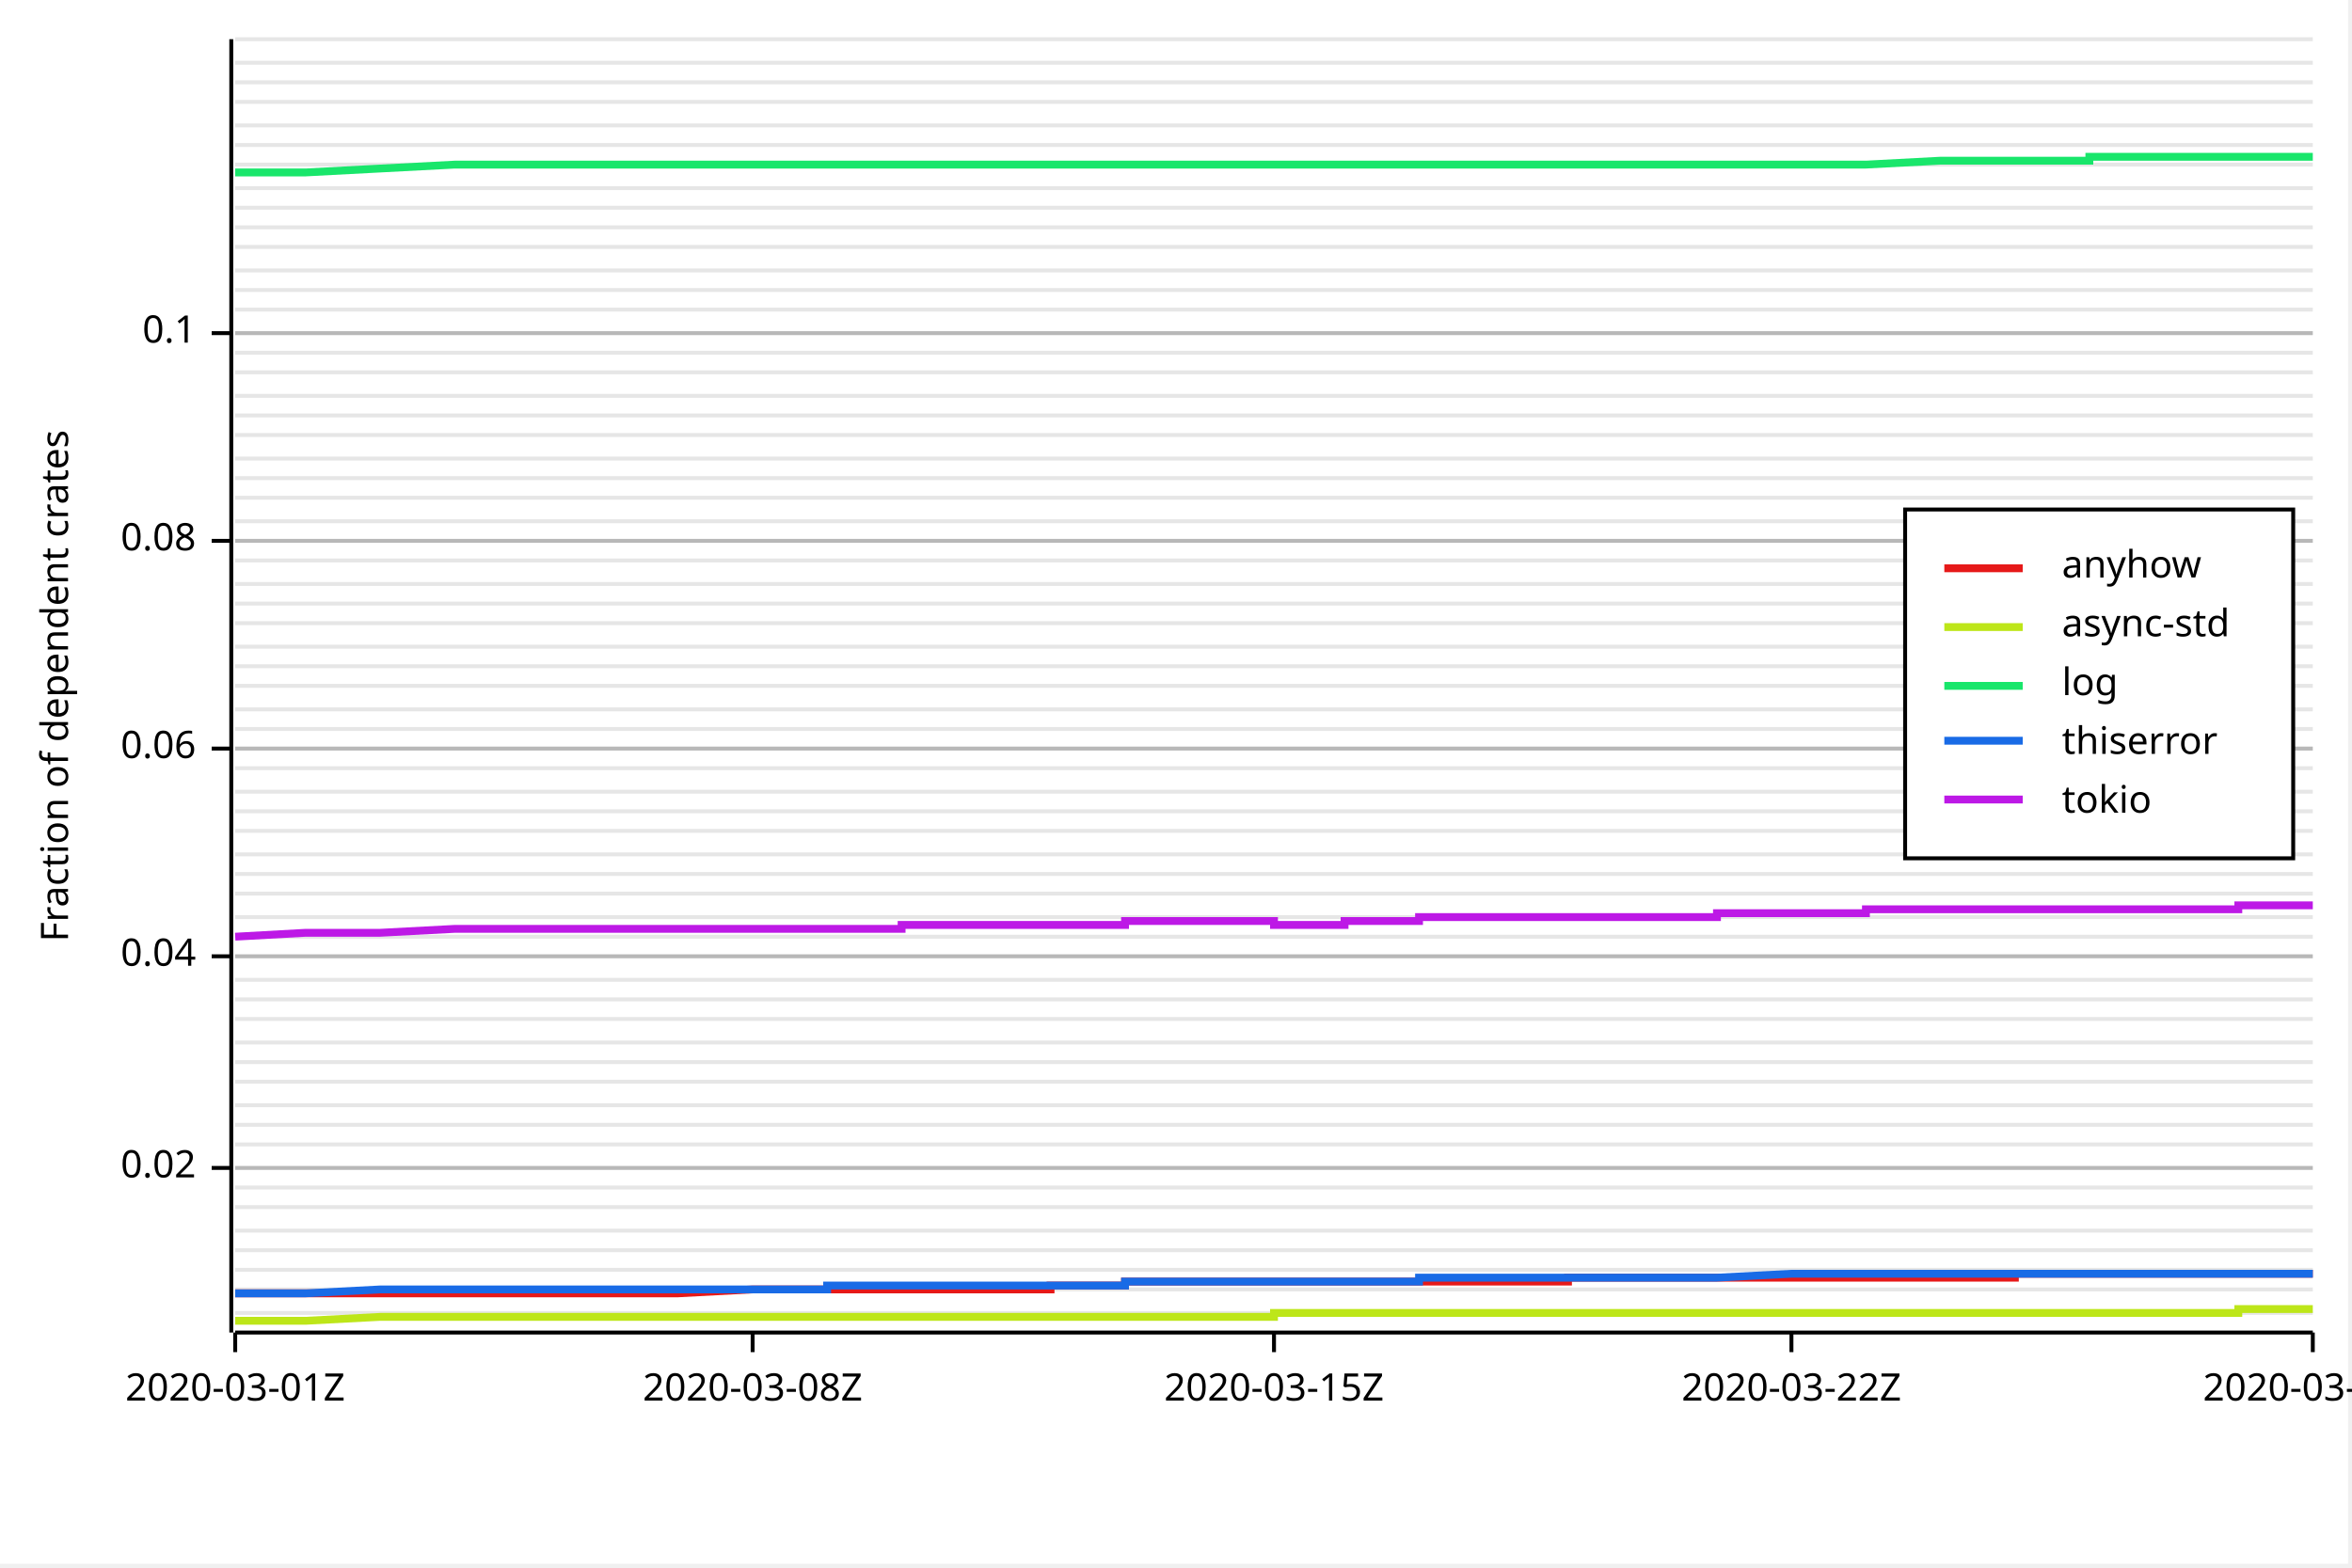
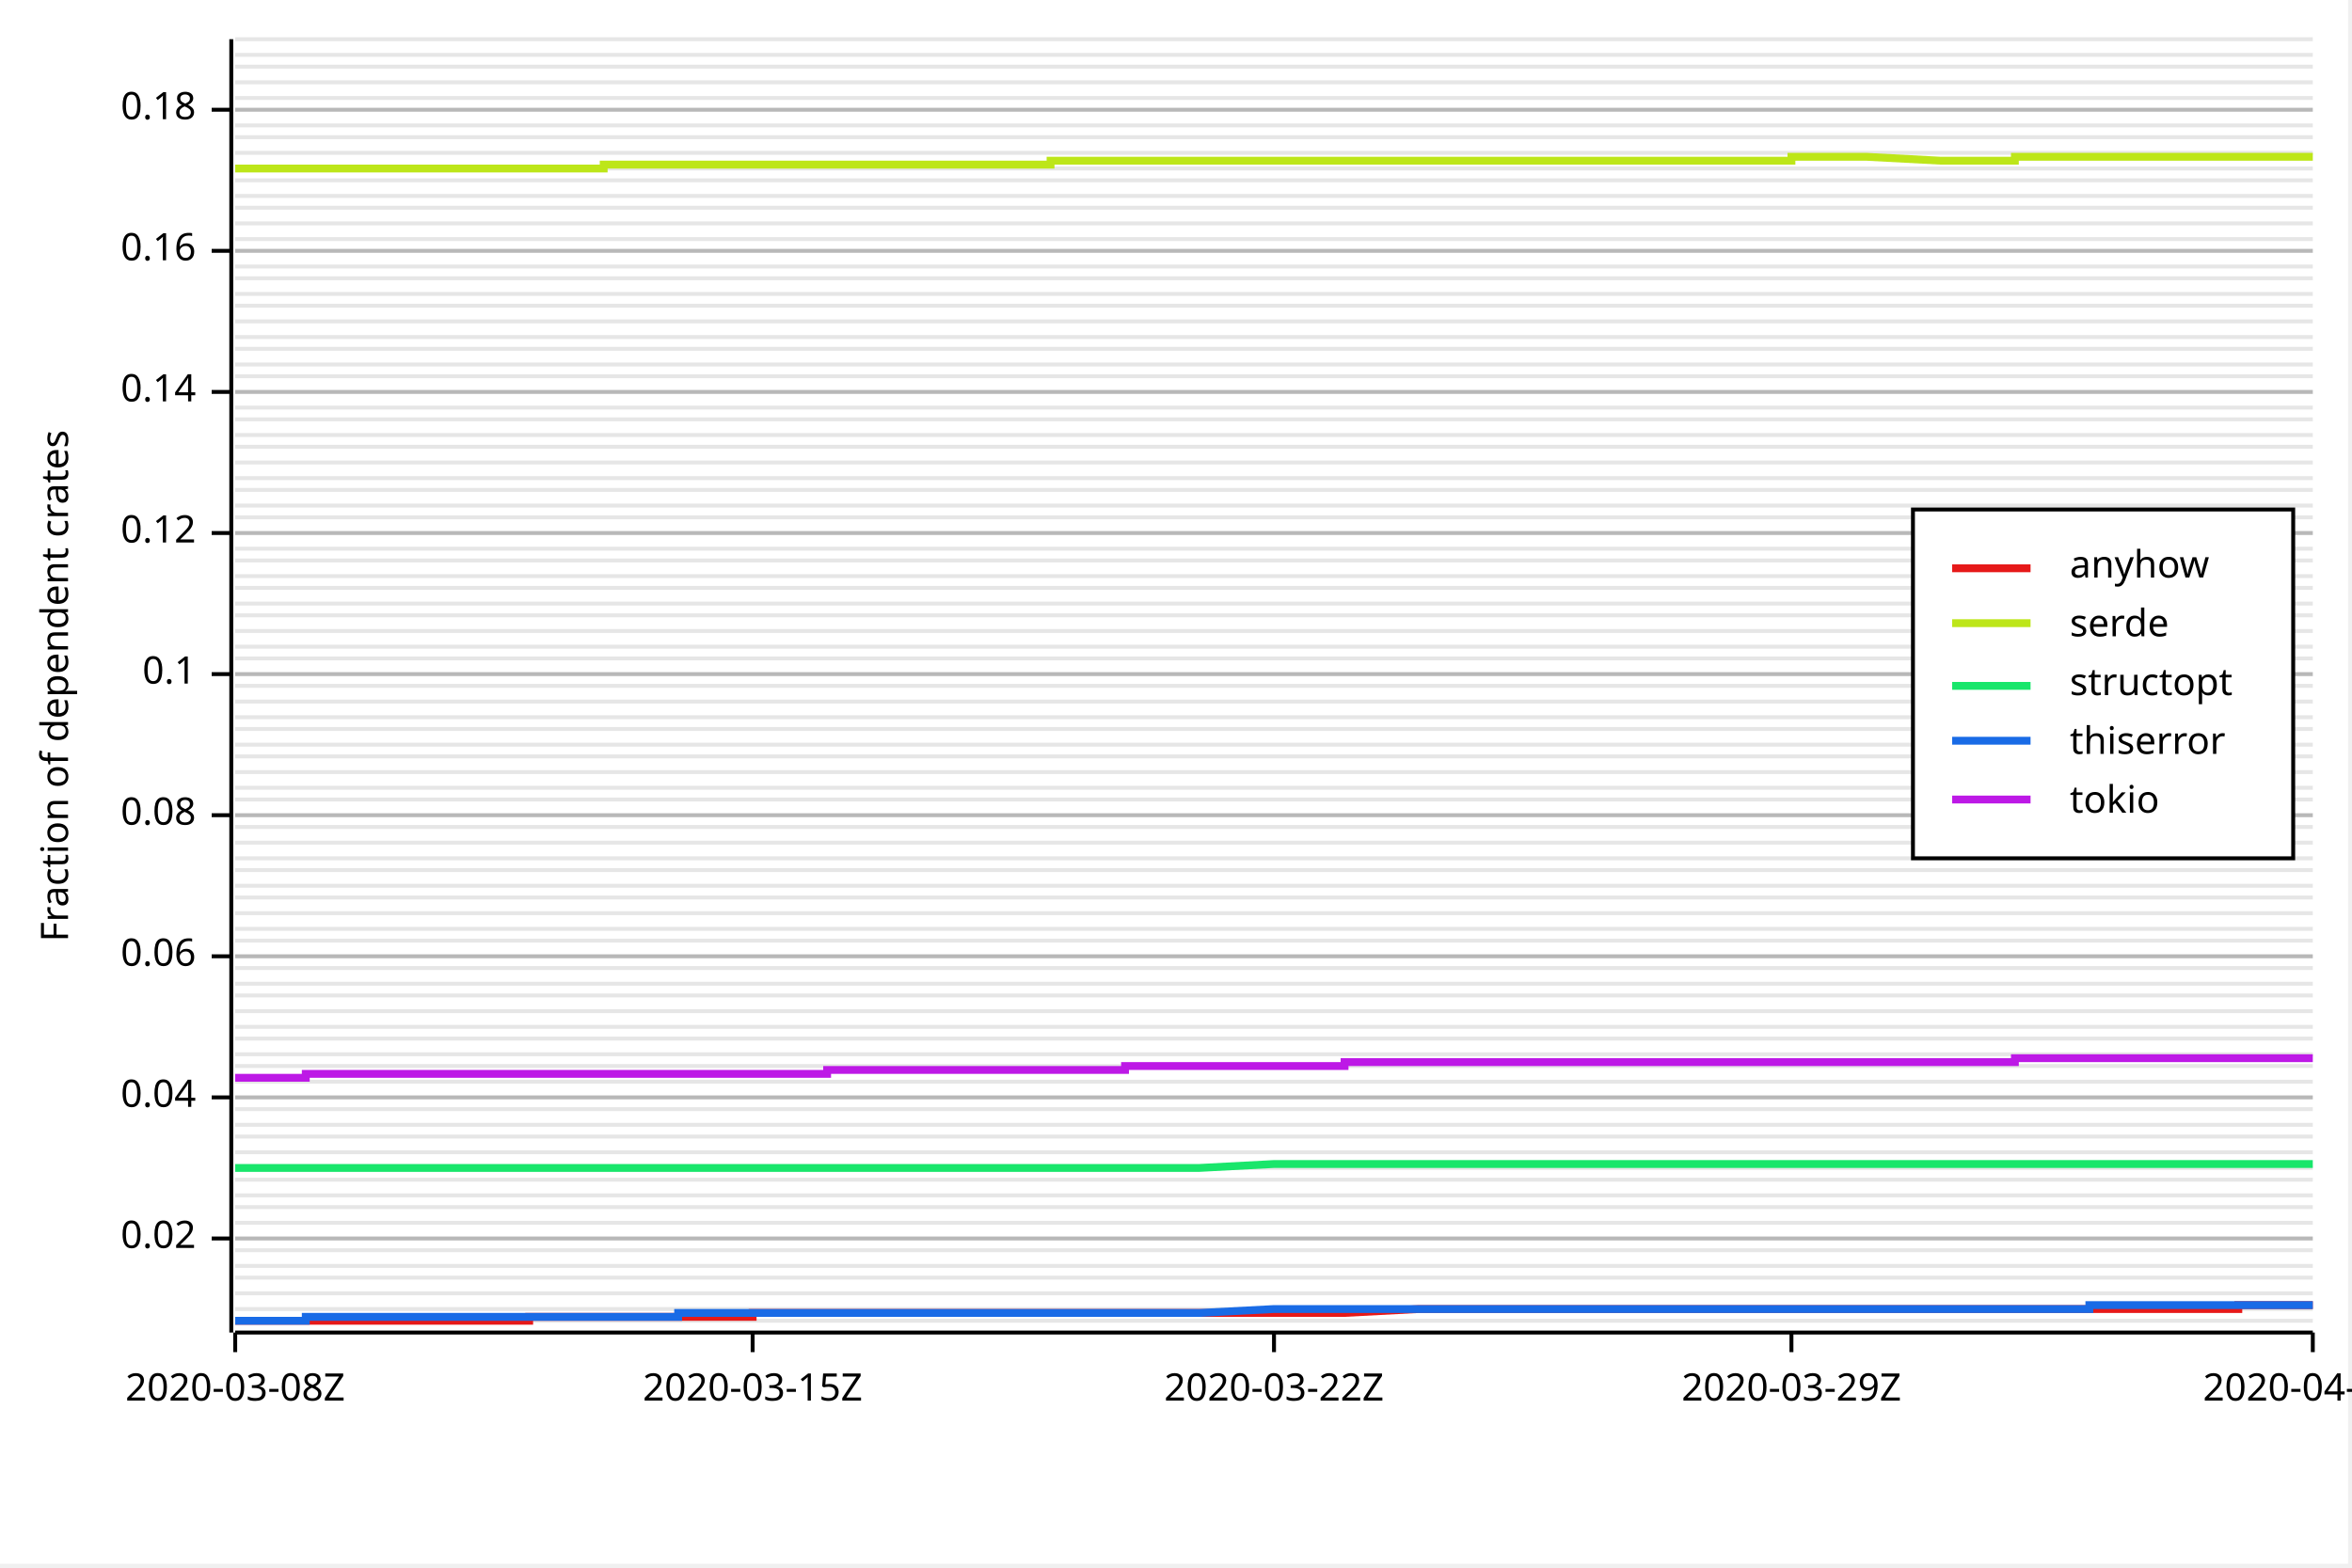
<svg xmlns="http://www.w3.org/2000/svg" width="600" height="400">
  <rect x="0" y="0" width="599" height="399" opacity="1" fill="#FFFFFF" stroke="none" />
-   <line opacity="0.1" stroke="#000000" stroke-width="1" x1="60" y1="335" x2="590" y2="335" />
-   <line opacity="0.1" stroke="#000000" stroke-width="1" x1="60" y1="329" x2="590" y2="329" />
-   <line opacity="0.1" stroke="#000000" stroke-width="1" x1="60" y1="324" x2="590" y2="324" />
+   <line opacity="0.1" stroke="#000000" stroke-width="1" x1="60" y1="337" x2="590" y2="337" />
+   <line opacity="0.1" stroke="#000000" stroke-width="1" x1="60" y1="334" x2="590" y2="334" />
+   <line opacity="0.1" stroke="#000000" stroke-width="1" x1="60" y1="330" x2="590" y2="330" />
+   <line opacity="0.1" stroke="#000000" stroke-width="1" x1="60" y1="326" x2="590" y2="326" />
+   <line opacity="0.1" stroke="#000000" stroke-width="1" x1="60" y1="323" x2="590" y2="323" />
  <line opacity="0.1" stroke="#000000" stroke-width="1" x1="60" y1="319" x2="590" y2="319" />
-   <line opacity="0.1" stroke="#000000" stroke-width="1" x1="60" y1="314" x2="590" y2="314" />
+   <line opacity="0.1" stroke="#000000" stroke-width="1" x1="60" y1="316" x2="590" y2="316" />
+   <line opacity="0.1" stroke="#000000" stroke-width="1" x1="60" y1="312" x2="590" y2="312" />
  <line opacity="0.1" stroke="#000000" stroke-width="1" x1="60" y1="308" x2="590" y2="308" />
-   <line opacity="0.1" stroke="#000000" stroke-width="1" x1="60" y1="303" x2="590" y2="303" />
+   <line opacity="0.1" stroke="#000000" stroke-width="1" x1="60" y1="305" x2="590" y2="305" />
+   <line opacity="0.1" stroke="#000000" stroke-width="1" x1="60" y1="301" x2="590" y2="301" />
  <line opacity="0.1" stroke="#000000" stroke-width="1" x1="60" y1="298" x2="590" y2="298" />
-   <line opacity="0.1" stroke="#000000" stroke-width="1" x1="60" y1="292" x2="590" y2="292" />
+   <line opacity="0.1" stroke="#000000" stroke-width="1" x1="60" y1="294" x2="590" y2="294" />
+   <line opacity="0.1" stroke="#000000" stroke-width="1" x1="60" y1="290" x2="590" y2="290" />
  <line opacity="0.1" stroke="#000000" stroke-width="1" x1="60" y1="287" x2="590" y2="287" />
-   <line opacity="0.1" stroke="#000000" stroke-width="1" x1="60" y1="282" x2="590" y2="282" />
+   <line opacity="0.1" stroke="#000000" stroke-width="1" x1="60" y1="283" x2="590" y2="283" />
+   <line opacity="0.1" stroke="#000000" stroke-width="1" x1="60" y1="280" x2="590" y2="280" />
  <line opacity="0.1" stroke="#000000" stroke-width="1" x1="60" y1="276" x2="590" y2="276" />
-   <line opacity="0.1" stroke="#000000" stroke-width="1" x1="60" y1="271" x2="590" y2="271" />
-   <line opacity="0.1" stroke="#000000" stroke-width="1" x1="60" y1="266" x2="590" y2="266" />
-   <line opacity="0.1" stroke="#000000" stroke-width="1" x1="60" y1="260" x2="590" y2="260" />
-   <line opacity="0.1" stroke="#000000" stroke-width="1" x1="60" y1="255" x2="590" y2="255" />
-   <line opacity="0.1" stroke="#000000" stroke-width="1" x1="60" y1="250" x2="590" y2="250" />
+   <line opacity="0.1" stroke="#000000" stroke-width="1" x1="60" y1="272" x2="590" y2="272" />
+   <line opacity="0.1" stroke="#000000" stroke-width="1" x1="60" y1="269" x2="590" y2="269" />
+   <line opacity="0.1" stroke="#000000" stroke-width="1" x1="60" y1="265" x2="590" y2="265" />
+   <line opacity="0.1" stroke="#000000" stroke-width="1" x1="60" y1="262" x2="590" y2="262" />
+   <line opacity="0.1" stroke="#000000" stroke-width="1" x1="60" y1="258" x2="590" y2="258" />
+   <line opacity="0.1" stroke="#000000" stroke-width="1" x1="60" y1="254" x2="590" y2="254" />
+   <line opacity="0.1" stroke="#000000" stroke-width="1" x1="60" y1="251" x2="590" y2="251" />
+   <line opacity="0.1" stroke="#000000" stroke-width="1" x1="60" y1="247" x2="590" y2="247" />
  <line opacity="0.1" stroke="#000000" stroke-width="1" x1="60" y1="244" x2="590" y2="244" />
-   <line opacity="0.1" stroke="#000000" stroke-width="1" x1="60" y1="239" x2="590" y2="239" />
-   <line opacity="0.1" stroke="#000000" stroke-width="1" x1="60" y1="234" x2="590" y2="234" />
-   <line opacity="0.1" stroke="#000000" stroke-width="1" x1="60" y1="228" x2="590" y2="228" />
-   <line opacity="0.1" stroke="#000000" stroke-width="1" x1="60" y1="223" x2="590" y2="223" />
-   <line opacity="0.1" stroke="#000000" stroke-width="1" x1="60" y1="218" x2="590" y2="218" />
-   <line opacity="0.1" stroke="#000000" stroke-width="1" x1="60" y1="212" x2="590" y2="212" />
-   <line opacity="0.1" stroke="#000000" stroke-width="1" x1="60" y1="207" x2="590" y2="207" />
-   <line opacity="0.1" stroke="#000000" stroke-width="1" x1="60" y1="202" x2="590" y2="202" />
-   <line opacity="0.1" stroke="#000000" stroke-width="1" x1="60" y1="196" x2="590" y2="196" />
-   <line opacity="0.1" stroke="#000000" stroke-width="1" x1="60" y1="191" x2="590" y2="191" />
+   <line opacity="0.1" stroke="#000000" stroke-width="1" x1="60" y1="240" x2="590" y2="240" />
+   <line opacity="0.1" stroke="#000000" stroke-width="1" x1="60" y1="237" x2="590" y2="237" />
+   <line opacity="0.1" stroke="#000000" stroke-width="1" x1="60" y1="233" x2="590" y2="233" />
+   <line opacity="0.1" stroke="#000000" stroke-width="1" x1="60" y1="229" x2="590" y2="229" />
+   <line opacity="0.1" stroke="#000000" stroke-width="1" x1="60" y1="226" x2="590" y2="226" />
+   <line opacity="0.1" stroke="#000000" stroke-width="1" x1="60" y1="222" x2="590" y2="222" />
+   <line opacity="0.1" stroke="#000000" stroke-width="1" x1="60" y1="219" x2="590" y2="219" />
+   <line opacity="0.1" stroke="#000000" stroke-width="1" x1="60" y1="215" x2="590" y2="215" />
+   <line opacity="0.1" stroke="#000000" stroke-width="1" x1="60" y1="211" x2="590" y2="211" />
+   <line opacity="0.1" stroke="#000000" stroke-width="1" x1="60" y1="208" x2="590" y2="208" />
+   <line opacity="0.1" stroke="#000000" stroke-width="1" x1="60" y1="204" x2="590" y2="204" />
+   <line opacity="0.1" stroke="#000000" stroke-width="1" x1="60" y1="201" x2="590" y2="201" />
+   <line opacity="0.1" stroke="#000000" stroke-width="1" x1="60" y1="197" x2="590" y2="197" />
+   <line opacity="0.1" stroke="#000000" stroke-width="1" x1="60" y1="193" x2="590" y2="193" />
+   <line opacity="0.1" stroke="#000000" stroke-width="1" x1="60" y1="190" x2="590" y2="190" />
  <line opacity="0.1" stroke="#000000" stroke-width="1" x1="60" y1="186" x2="590" y2="186" />
-   <line opacity="0.1" stroke="#000000" stroke-width="1" x1="60" y1="181" x2="590" y2="181" />
+   <line opacity="0.1" stroke="#000000" stroke-width="1" x1="60" y1="183" x2="590" y2="183" />
+   <line opacity="0.1" stroke="#000000" stroke-width="1" x1="60" y1="179" x2="590" y2="179" />
  <line opacity="0.1" stroke="#000000" stroke-width="1" x1="60" y1="175" x2="590" y2="175" />
-   <line opacity="0.1" stroke="#000000" stroke-width="1" x1="60" y1="170" x2="590" y2="170" />
+   <line opacity="0.1" stroke="#000000" stroke-width="1" x1="60" y1="172" x2="590" y2="172" />
+   <line opacity="0.1" stroke="#000000" stroke-width="1" x1="60" y1="168" x2="590" y2="168" />
  <line opacity="0.1" stroke="#000000" stroke-width="1" x1="60" y1="165" x2="590" y2="165" />
-   <line opacity="0.1" stroke="#000000" stroke-width="1" x1="60" y1="159" x2="590" y2="159" />
+   <line opacity="0.1" stroke="#000000" stroke-width="1" x1="60" y1="161" x2="590" y2="161" />
+   <line opacity="0.1" stroke="#000000" stroke-width="1" x1="60" y1="157" x2="590" y2="157" />
  <line opacity="0.1" stroke="#000000" stroke-width="1" x1="60" y1="154" x2="590" y2="154" />
-   <line opacity="0.1" stroke="#000000" stroke-width="1" x1="60" y1="149" x2="590" y2="149" />
+   <line opacity="0.1" stroke="#000000" stroke-width="1" x1="60" y1="150" x2="590" y2="150" />
+   <line opacity="0.1" stroke="#000000" stroke-width="1" x1="60" y1="147" x2="590" y2="147" />
  <line opacity="0.1" stroke="#000000" stroke-width="1" x1="60" y1="143" x2="590" y2="143" />
-   <line opacity="0.1" stroke="#000000" stroke-width="1" x1="60" y1="138" x2="590" y2="138" />
-   <line opacity="0.1" stroke="#000000" stroke-width="1" x1="60" y1="133" x2="590" y2="133" />
-   <line opacity="0.1" stroke="#000000" stroke-width="1" x1="60" y1="127" x2="590" y2="127" />
+   <line opacity="0.1" stroke="#000000" stroke-width="1" x1="60" y1="140" x2="590" y2="140" />
+   <line opacity="0.1" stroke="#000000" stroke-width="1" x1="60" y1="136" x2="590" y2="136" />
+   <line opacity="0.1" stroke="#000000" stroke-width="1" x1="60" y1="132" x2="590" y2="132" />
+   <line opacity="0.1" stroke="#000000" stroke-width="1" x1="60" y1="129" x2="590" y2="129" />
+   <line opacity="0.1" stroke="#000000" stroke-width="1" x1="60" y1="125" x2="590" y2="125" />
  <line opacity="0.1" stroke="#000000" stroke-width="1" x1="60" y1="122" x2="590" y2="122" />
-   <line opacity="0.1" stroke="#000000" stroke-width="1" x1="60" y1="117" x2="590" y2="117" />
+   <line opacity="0.1" stroke="#000000" stroke-width="1" x1="60" y1="118" x2="590" y2="118" />
+   <line opacity="0.1" stroke="#000000" stroke-width="1" x1="60" y1="114" x2="590" y2="114" />
  <line opacity="0.1" stroke="#000000" stroke-width="1" x1="60" y1="111" x2="590" y2="111" />
-   <line opacity="0.1" stroke="#000000" stroke-width="1" x1="60" y1="106" x2="590" y2="106" />
-   <line opacity="0.1" stroke="#000000" stroke-width="1" x1="60" y1="101" x2="590" y2="101" />
-   <line opacity="0.1" stroke="#000000" stroke-width="1" x1="60" y1="95" x2="590" y2="95" />
-   <line opacity="0.1" stroke="#000000" stroke-width="1" x1="60" y1="90" x2="590" y2="90" />
-   <line opacity="0.1" stroke="#000000" stroke-width="1" x1="60" y1="85" x2="590" y2="85" />
-   <line opacity="0.1" stroke="#000000" stroke-width="1" x1="60" y1="79" x2="590" y2="79" />
-   <line opacity="0.1" stroke="#000000" stroke-width="1" x1="60" y1="74" x2="590" y2="74" />
-   <line opacity="0.1" stroke="#000000" stroke-width="1" x1="60" y1="69" x2="590" y2="69" />
-   <line opacity="0.1" stroke="#000000" stroke-width="1" x1="60" y1="63" x2="590" y2="63" />
-   <line opacity="0.1" stroke="#000000" stroke-width="1" x1="60" y1="58" x2="590" y2="58" />
+   <line opacity="0.1" stroke="#000000" stroke-width="1" x1="60" y1="107" x2="590" y2="107" />
+   <line opacity="0.1" stroke="#000000" stroke-width="1" x1="60" y1="104" x2="590" y2="104" />
+   <line opacity="0.1" stroke="#000000" stroke-width="1" x1="60" y1="100" x2="590" y2="100" />
+   <line opacity="0.1" stroke="#000000" stroke-width="1" x1="60" y1="96" x2="590" y2="96" />
+   <line opacity="0.1" stroke="#000000" stroke-width="1" x1="60" y1="93" x2="590" y2="93" />
+   <line opacity="0.1" stroke="#000000" stroke-width="1" x1="60" y1="89" x2="590" y2="89" />
+   <line opacity="0.1" stroke="#000000" stroke-width="1" x1="60" y1="86" x2="590" y2="86" />
+   <line opacity="0.1" stroke="#000000" stroke-width="1" x1="60" y1="82" x2="590" y2="82" />
+   <line opacity="0.1" stroke="#000000" stroke-width="1" x1="60" y1="78" x2="590" y2="78" />
+   <line opacity="0.1" stroke="#000000" stroke-width="1" x1="60" y1="75" x2="590" y2="75" />
+   <line opacity="0.1" stroke="#000000" stroke-width="1" x1="60" y1="71" x2="590" y2="71" />
+   <line opacity="0.1" stroke="#000000" stroke-width="1" x1="60" y1="68" x2="590" y2="68" />
+   <line opacity="0.1" stroke="#000000" stroke-width="1" x1="60" y1="64" x2="590" y2="64" />
+   <line opacity="0.1" stroke="#000000" stroke-width="1" x1="60" y1="61" x2="590" y2="61" />
+   <line opacity="0.1" stroke="#000000" stroke-width="1" x1="60" y1="57" x2="590" y2="57" />
  <line opacity="0.1" stroke="#000000" stroke-width="1" x1="60" y1="53" x2="590" y2="53" />
-   <line opacity="0.1" stroke="#000000" stroke-width="1" x1="60" y1="48" x2="590" y2="48" />
-   <line opacity="0.1" stroke="#000000" stroke-width="1" x1="60" y1="42" x2="590" y2="42" />
-   <line opacity="0.1" stroke="#000000" stroke-width="1" x1="60" y1="37" x2="590" y2="37" />
+   <line opacity="0.1" stroke="#000000" stroke-width="1" x1="60" y1="50" x2="590" y2="50" />
+   <line opacity="0.1" stroke="#000000" stroke-width="1" x1="60" y1="46" x2="590" y2="46" />
+   <line opacity="0.1" stroke="#000000" stroke-width="1" x1="60" y1="43" x2="590" y2="43" />
+   <line opacity="0.1" stroke="#000000" stroke-width="1" x1="60" y1="39" x2="590" y2="39" />
+   <line opacity="0.1" stroke="#000000" stroke-width="1" x1="60" y1="35" x2="590" y2="35" />
  <line opacity="0.1" stroke="#000000" stroke-width="1" x1="60" y1="32" x2="590" y2="32" />
-   <line opacity="0.1" stroke="#000000" stroke-width="1" x1="60" y1="26" x2="590" y2="26" />
+   <line opacity="0.1" stroke="#000000" stroke-width="1" x1="60" y1="28" x2="590" y2="28" />
+   <line opacity="0.1" stroke="#000000" stroke-width="1" x1="60" y1="25" x2="590" y2="25" />
  <line opacity="0.1" stroke="#000000" stroke-width="1" x1="60" y1="21" x2="590" y2="21" />
-   <line opacity="0.1" stroke="#000000" stroke-width="1" x1="60" y1="16" x2="590" y2="16" />
+   <line opacity="0.1" stroke="#000000" stroke-width="1" x1="60" y1="17" x2="590" y2="17" />
+   <line opacity="0.1" stroke="#000000" stroke-width="1" x1="60" y1="14" x2="590" y2="14" />
  <line opacity="0.1" stroke="#000000" stroke-width="1" x1="60" y1="10" x2="590" y2="10" />
  <text x="10" y="175" dy="0.76em" text-anchor="middle" font-family="sans-serif" font-size="9.677" opacity="1" fill="#000000" transform="rotate(270, 10, 175)">
Fraction of dependent crates
</text>
-   <line opacity="0.2" stroke="#000000" stroke-width="1" x1="60" y1="298" x2="590" y2="298" />
+   <line opacity="0.2" stroke="#000000" stroke-width="1" x1="60" y1="316" x2="590" y2="316" />
+   <line opacity="0.2" stroke="#000000" stroke-width="1" x1="60" y1="280" x2="590" y2="280" />
  <line opacity="0.2" stroke="#000000" stroke-width="1" x1="60" y1="244" x2="590" y2="244" />
-   <line opacity="0.2" stroke="#000000" stroke-width="1" x1="60" y1="191" x2="590" y2="191" />
-   <line opacity="0.2" stroke="#000000" stroke-width="1" x1="60" y1="138" x2="590" y2="138" />
-   <line opacity="0.2" stroke="#000000" stroke-width="1" x1="60" y1="85" x2="590" y2="85" />
+   <line opacity="0.2" stroke="#000000" stroke-width="1" x1="60" y1="208" x2="590" y2="208" />
+   <line opacity="0.2" stroke="#000000" stroke-width="1" x1="60" y1="172" x2="590" y2="172" />
+   <line opacity="0.2" stroke="#000000" stroke-width="1" x1="60" y1="136" x2="590" y2="136" />
+   <line opacity="0.2" stroke="#000000" stroke-width="1" x1="60" y1="100" x2="590" y2="100" />
+   <line opacity="0.2" stroke="#000000" stroke-width="1" x1="60" y1="64" x2="590" y2="64" />
+   <line opacity="0.2" stroke="#000000" stroke-width="1" x1="60" y1="28" x2="590" y2="28" />
  <polyline fill="none" opacity="1" stroke="#000000" stroke-width="1" points="59,10 59,340 " />
-   <text x="50" y="298" dy="0.5ex" text-anchor="end" font-family="sans-serif" font-size="9.677" opacity="1" fill="#000000">
+   <text x="50" y="316" dy="0.5ex" text-anchor="end" font-family="sans-serif" font-size="9.677" opacity="1" fill="#000000">
0.02
</text>
-   <polyline fill="none" opacity="1" stroke="#000000" stroke-width="1" points="54,298 59,298 " />
-   <text x="50" y="244" dy="0.5ex" text-anchor="end" font-family="sans-serif" font-size="9.677" opacity="1" fill="#000000">
+   <polyline fill="none" opacity="1" stroke="#000000" stroke-width="1" points="54,316 59,316 " />
+   <text x="50" y="280" dy="0.5ex" text-anchor="end" font-family="sans-serif" font-size="9.677" opacity="1" fill="#000000">
0.04
</text>
-   <polyline fill="none" opacity="1" stroke="#000000" stroke-width="1" points="54,244 59,244 " />
-   <text x="50" y="191" dy="0.5ex" text-anchor="end" font-family="sans-serif" font-size="9.677" opacity="1" fill="#000000">
+   <polyline fill="none" opacity="1" stroke="#000000" stroke-width="1" points="54,280 59,280 " />
+   <text x="50" y="244" dy="0.5ex" text-anchor="end" font-family="sans-serif" font-size="9.677" opacity="1" fill="#000000">
0.06
</text>
-   <polyline fill="none" opacity="1" stroke="#000000" stroke-width="1" points="54,191 59,191 " />
-   <text x="50" y="138" dy="0.5ex" text-anchor="end" font-family="sans-serif" font-size="9.677" opacity="1" fill="#000000">
+   <polyline fill="none" opacity="1" stroke="#000000" stroke-width="1" points="54,244 59,244 " />
+   <text x="50" y="208" dy="0.5ex" text-anchor="end" font-family="sans-serif" font-size="9.677" opacity="1" fill="#000000">
0.08
</text>
-   <polyline fill="none" opacity="1" stroke="#000000" stroke-width="1" points="54,138 59,138 " />
-   <text x="50" y="85" dy="0.5ex" text-anchor="end" font-family="sans-serif" font-size="9.677" opacity="1" fill="#000000">
+   <polyline fill="none" opacity="1" stroke="#000000" stroke-width="1" points="54,208 59,208 " />
+   <text x="50" y="172" dy="0.5ex" text-anchor="end" font-family="sans-serif" font-size="9.677" opacity="1" fill="#000000">
0.1
</text>
-   <polyline fill="none" opacity="1" stroke="#000000" stroke-width="1" points="54,85 59,85 " />
+   <polyline fill="none" opacity="1" stroke="#000000" stroke-width="1" points="54,172 59,172 " />
+   <text x="50" y="136" dy="0.5ex" text-anchor="end" font-family="sans-serif" font-size="9.677" opacity="1" fill="#000000">
+ 0.12
+ </text>
+   <polyline fill="none" opacity="1" stroke="#000000" stroke-width="1" points="54,136 59,136 " />
+   <text x="50" y="100" dy="0.5ex" text-anchor="end" font-family="sans-serif" font-size="9.677" opacity="1" fill="#000000">
+ 0.14
+ </text>
+   <polyline fill="none" opacity="1" stroke="#000000" stroke-width="1" points="54,100 59,100 " />
+   <text x="50" y="64" dy="0.5ex" text-anchor="end" font-family="sans-serif" font-size="9.677" opacity="1" fill="#000000">
+ 0.16
+ </text>
+   <polyline fill="none" opacity="1" stroke="#000000" stroke-width="1" points="54,64 59,64 " />
+   <text x="50" y="28" dy="0.5ex" text-anchor="end" font-family="sans-serif" font-size="9.677" opacity="1" fill="#000000">
+ 0.18
+ </text>
+   <polyline fill="none" opacity="1" stroke="#000000" stroke-width="1" points="54,28 59,28 " />
  <polyline fill="none" opacity="1" stroke="#000000" stroke-width="1" points="60,340 590,340 " />
  <text x="60" y="350" dy="0.76em" text-anchor="middle" font-family="sans-serif" font-size="9.677" opacity="1" fill="#000000">
- 2020-03-01Z
+ 2020-03-08Z
</text>
  <polyline fill="none" opacity="1" stroke="#000000" stroke-width="1" points="60,340 60,345 " />
  <text x="192" y="350" dy="0.76em" text-anchor="middle" font-family="sans-serif" font-size="9.677" opacity="1" fill="#000000">
- 2020-03-08Z
+ 2020-03-15Z
</text>
  <polyline fill="none" opacity="1" stroke="#000000" stroke-width="1" points="192,340 192,345 " />
  <text x="325" y="350" dy="0.76em" text-anchor="middle" font-family="sans-serif" font-size="9.677" opacity="1" fill="#000000">
- 2020-03-15Z
+ 2020-03-22Z
</text>
  <polyline fill="none" opacity="1" stroke="#000000" stroke-width="1" points="325,340 325,345 " />
  <text x="457" y="350" dy="0.76em" text-anchor="middle" font-family="sans-serif" font-size="9.677" opacity="1" fill="#000000">
- 2020-03-22Z
+ 2020-03-29Z
</text>
  <polyline fill="none" opacity="1" stroke="#000000" stroke-width="1" points="457,340 457,345 " />
  <text x="590" y="350" dy="0.76em" text-anchor="middle" font-family="sans-serif" font-size="9.677" opacity="1" fill="#000000">
- 2020-03-29Z
+ 2020-04-05Z
</text>
  <polyline fill="none" opacity="1" stroke="#000000" stroke-width="1" points="590,340 590,345 " />
-   <polyline fill="none" opacity="1" stroke="#E61919" stroke-width="2" points="60,330 78,330 97,330 116,330 135,330 154,330 154,330 173,330 173,330 192,329 211,329 211,329 230,329 230,329 249,329 268,329 268,328 287,328 287,327 306,327 306,327 325,327 325,327 343,327 343,327 362,327 362,327 381,327 381,327 400,327 400,326 419,326 419,326 438,326 438,326 457,326 476,326 476,326 495,326 514,326 514,325 533,325 533,325 552,325 552,325 571,325 571,325 590,325 " />
-   <polyline fill="none" opacity="1" stroke="#BDE619" stroke-width="2" points="60,337 78,337 97,336 116,336 135,336 154,336 154,336 173,336 173,336 192,336 211,336 211,336 230,336 230,336 249,336 268,336 268,336 287,336 287,336 306,336 306,336 325,336 325,335 343,335 343,335 362,335 362,335 381,335 381,335 400,335 400,335 419,335 419,335 438,335 438,335 457,335 476,335 476,335 495,335 514,335 514,335 533,335 533,335 552,335 552,335 571,335 571,334 590,334 " />
-   <polyline fill="none" opacity="1" stroke="#19E66B" stroke-width="2" points="60,44 78,44 97,43 116,42 135,42 154,42 154,42 173,42 173,42 192,42 211,42 211,42 230,42 230,42 249,42 268,42 268,42 287,42 287,42 306,42 306,42 325,42 325,42 343,42 343,42 362,42 362,42 381,42 381,42 400,42 400,42 419,42 419,42 438,42 438,42 457,42 476,42 476,42 495,41 514,41 514,41 533,41 533,40 552,40 552,40 571,40 571,40 590,40 " />
-   <polyline fill="none" opacity="1" stroke="#196BE6" stroke-width="2" points="60,330 78,330 97,329 116,329 135,329 154,329 154,329 173,329 173,329 192,329 211,329 211,328 230,328 230,328 249,328 268,328 268,328 287,328 287,327 306,327 306,327 325,327 325,327 343,327 343,327 362,327 362,326 381,326 381,326 400,326 400,326 419,326 419,326 438,326 438,326 457,325 476,325 476,325 495,325 514,325 514,325 533,325 533,325 552,325 552,325 571,325 571,325 590,325 " />
-   <polyline fill="none" opacity="1" stroke="#BD19E6" stroke-width="2" points="60,239 78,238 97,238 116,237 135,237 154,237 154,237 173,237 173,237 192,237 211,237 211,237 230,237 230,236 249,236 268,236 268,236 287,236 287,235 306,235 306,235 325,235 325,236 343,236 343,235 362,235 362,234 381,234 381,234 400,234 400,234 419,234 419,234 438,234 438,233 457,233 476,233 476,232 495,232 514,232 514,232 533,232 533,232 552,232 552,232 571,232 571,231 590,231 " />
-   <rect x="486" y="130" width="99" height="89" opacity="1" fill="#FFFFFF" stroke="none" />
-   <rect x="486" y="130" width="99" height="89" opacity="1" fill="none" stroke="#000000" />
-   <text x="526" y="140" dy="0.76em" text-anchor="start" font-family="sans-serif" font-size="9.677" opacity="1" fill="#000000">
+   <polyline fill="none" opacity="1" stroke="#E61919" stroke-width="2" points="60,337 78,337 78,337 97,337 97,337 116,337 135,337 135,336 154,336 154,336 173,336 173,336 192,336 192,335 211,335 211,335 230,335 230,335 249,335 249,335 268,335 268,335 287,335 287,335 306,335 306,335 325,335 343,335 343,335 362,334 381,334 381,334 400,334 400,334 419,334 419,334 438,334 438,334 457,334 457,334 476,334 476,334 495,334 514,334 514,334 533,334 533,334 552,334 552,334 571,334 571,333 590,333 " />
+   <polyline fill="none" opacity="1" stroke="#BDE619" stroke-width="2" points="60,43 78,43 78,43 97,43 97,43 116,43 135,43 135,43 154,43 154,42 173,42 173,42 192,42 192,42 211,42 211,42 230,42 230,42 249,42 249,42 268,42 268,41 287,41 287,41 306,41 306,41 325,41 343,41 343,41 362,41 381,41 381,41 400,41 400,41 419,41 419,41 438,41 438,41 457,41 457,40 476,40 476,40 495,41 514,41 514,40 533,40 533,40 552,40 552,40 571,40 571,40 590,40 " />
+   <polyline fill="none" opacity="1" stroke="#19E66B" stroke-width="2" points="60,298 78,298 78,298 97,298 97,298 116,298 135,298 135,298 154,298 154,298 173,298 173,298 192,298 192,298 211,298 211,298 230,298 230,298 249,298 249,298 268,298 268,298 287,298 287,298 306,298 306,298 325,297 343,297 343,297 362,297 381,297 381,297 400,297 400,297 419,297 419,297 438,297 438,297 457,297 457,297 476,297 476,297 495,297 514,297 514,297 533,297 533,297 552,297 552,297 571,297 571,297 590,297 " />
+   <polyline fill="none" opacity="1" stroke="#196BE6" stroke-width="2" points="60,337 78,337 78,336 97,336 97,336 116,336 135,336 135,336 154,336 154,336 173,336 173,335 192,335 192,335 211,335 211,335 230,335 230,335 249,335 249,335 268,335 268,335 287,335 287,335 306,335 306,335 325,334 343,334 343,334 362,334 381,334 381,334 400,334 400,334 419,334 419,334 438,334 438,334 457,334 457,334 476,334 476,334 495,334 514,334 514,334 533,334 533,333 552,333 552,333 571,333 571,333 590,333 " />
+   <polyline fill="none" opacity="1" stroke="#BD19E6" stroke-width="2" points="60,275 78,275 78,274 97,274 97,274 116,274 135,274 135,274 154,274 154,274 173,274 173,274 192,274 192,274 211,274 211,273 230,273 230,273 249,273 249,273 268,273 268,273 287,273 287,272 306,272 306,272 325,272 343,272 343,271 362,271 381,271 381,271 400,271 400,271 419,271 419,271 438,271 438,271 457,271 457,271 476,271 476,271 495,271 514,271 514,270 533,270 533,270 552,270 552,270 571,270 571,270 590,270 " />
+   <rect x="488" y="130" width="97" height="89" opacity="1" fill="#FFFFFF" stroke="none" />
+   <rect x="488" y="130" width="97" height="89" opacity="1" fill="none" stroke="#000000" />
+   <text x="528" y="140" dy="0.76em" text-anchor="start" font-family="sans-serif" font-size="9.677" opacity="1" fill="#000000">
anyhow
</text>
-   <text x="526" y="155" dy="0.76em" text-anchor="start" font-family="sans-serif" font-size="9.677" opacity="1" fill="#000000">
- async-std
+   <text x="528" y="155" dy="0.76em" text-anchor="start" font-family="sans-serif" font-size="9.677" opacity="1" fill="#000000">
+ serde
</text>
-   <text x="526" y="170" dy="0.76em" text-anchor="start" font-family="sans-serif" font-size="9.677" opacity="1" fill="#000000">
- log
+   <text x="528" y="170" dy="0.76em" text-anchor="start" font-family="sans-serif" font-size="9.677" opacity="1" fill="#000000">
+ structopt
</text>
-   <text x="526" y="185" dy="0.76em" text-anchor="start" font-family="sans-serif" font-size="9.677" opacity="1" fill="#000000">
+   <text x="528" y="185" dy="0.76em" text-anchor="start" font-family="sans-serif" font-size="9.677" opacity="1" fill="#000000">
thiserror
</text>
-   <text x="526" y="200" dy="0.76em" text-anchor="start" font-family="sans-serif" font-size="9.677" opacity="1" fill="#000000">
+   <text x="528" y="200" dy="0.76em" text-anchor="start" font-family="sans-serif" font-size="9.677" opacity="1" fill="#000000">
tokio
</text>
-   <polyline fill="none" opacity="1" stroke="#E61919" stroke-width="2" points="496,145 516,145 " />
-   <polyline fill="none" opacity="1" stroke="#BDE619" stroke-width="2" points="496,160 516,160 " />
-   <polyline fill="none" opacity="1" stroke="#19E66B" stroke-width="2" points="496,175 516,175 " />
-   <polyline fill="none" opacity="1" stroke="#196BE6" stroke-width="2" points="496,189 516,189 " />
-   <polyline fill="none" opacity="1" stroke="#BD19E6" stroke-width="2" points="496,204 516,204 " />
+   <polyline fill="none" opacity="1" stroke="#E61919" stroke-width="2" points="498,145 518,145 " />
+   <polyline fill="none" opacity="1" stroke="#BDE619" stroke-width="2" points="498,159 518,159 " />
+   <polyline fill="none" opacity="1" stroke="#19E66B" stroke-width="2" points="498,175 518,175 " />
+   <polyline fill="none" opacity="1" stroke="#196BE6" stroke-width="2" points="498,189 518,189 " />
+   <polyline fill="none" opacity="1" stroke="#BD19E6" stroke-width="2" points="498,204 518,204 " />
</svg>
